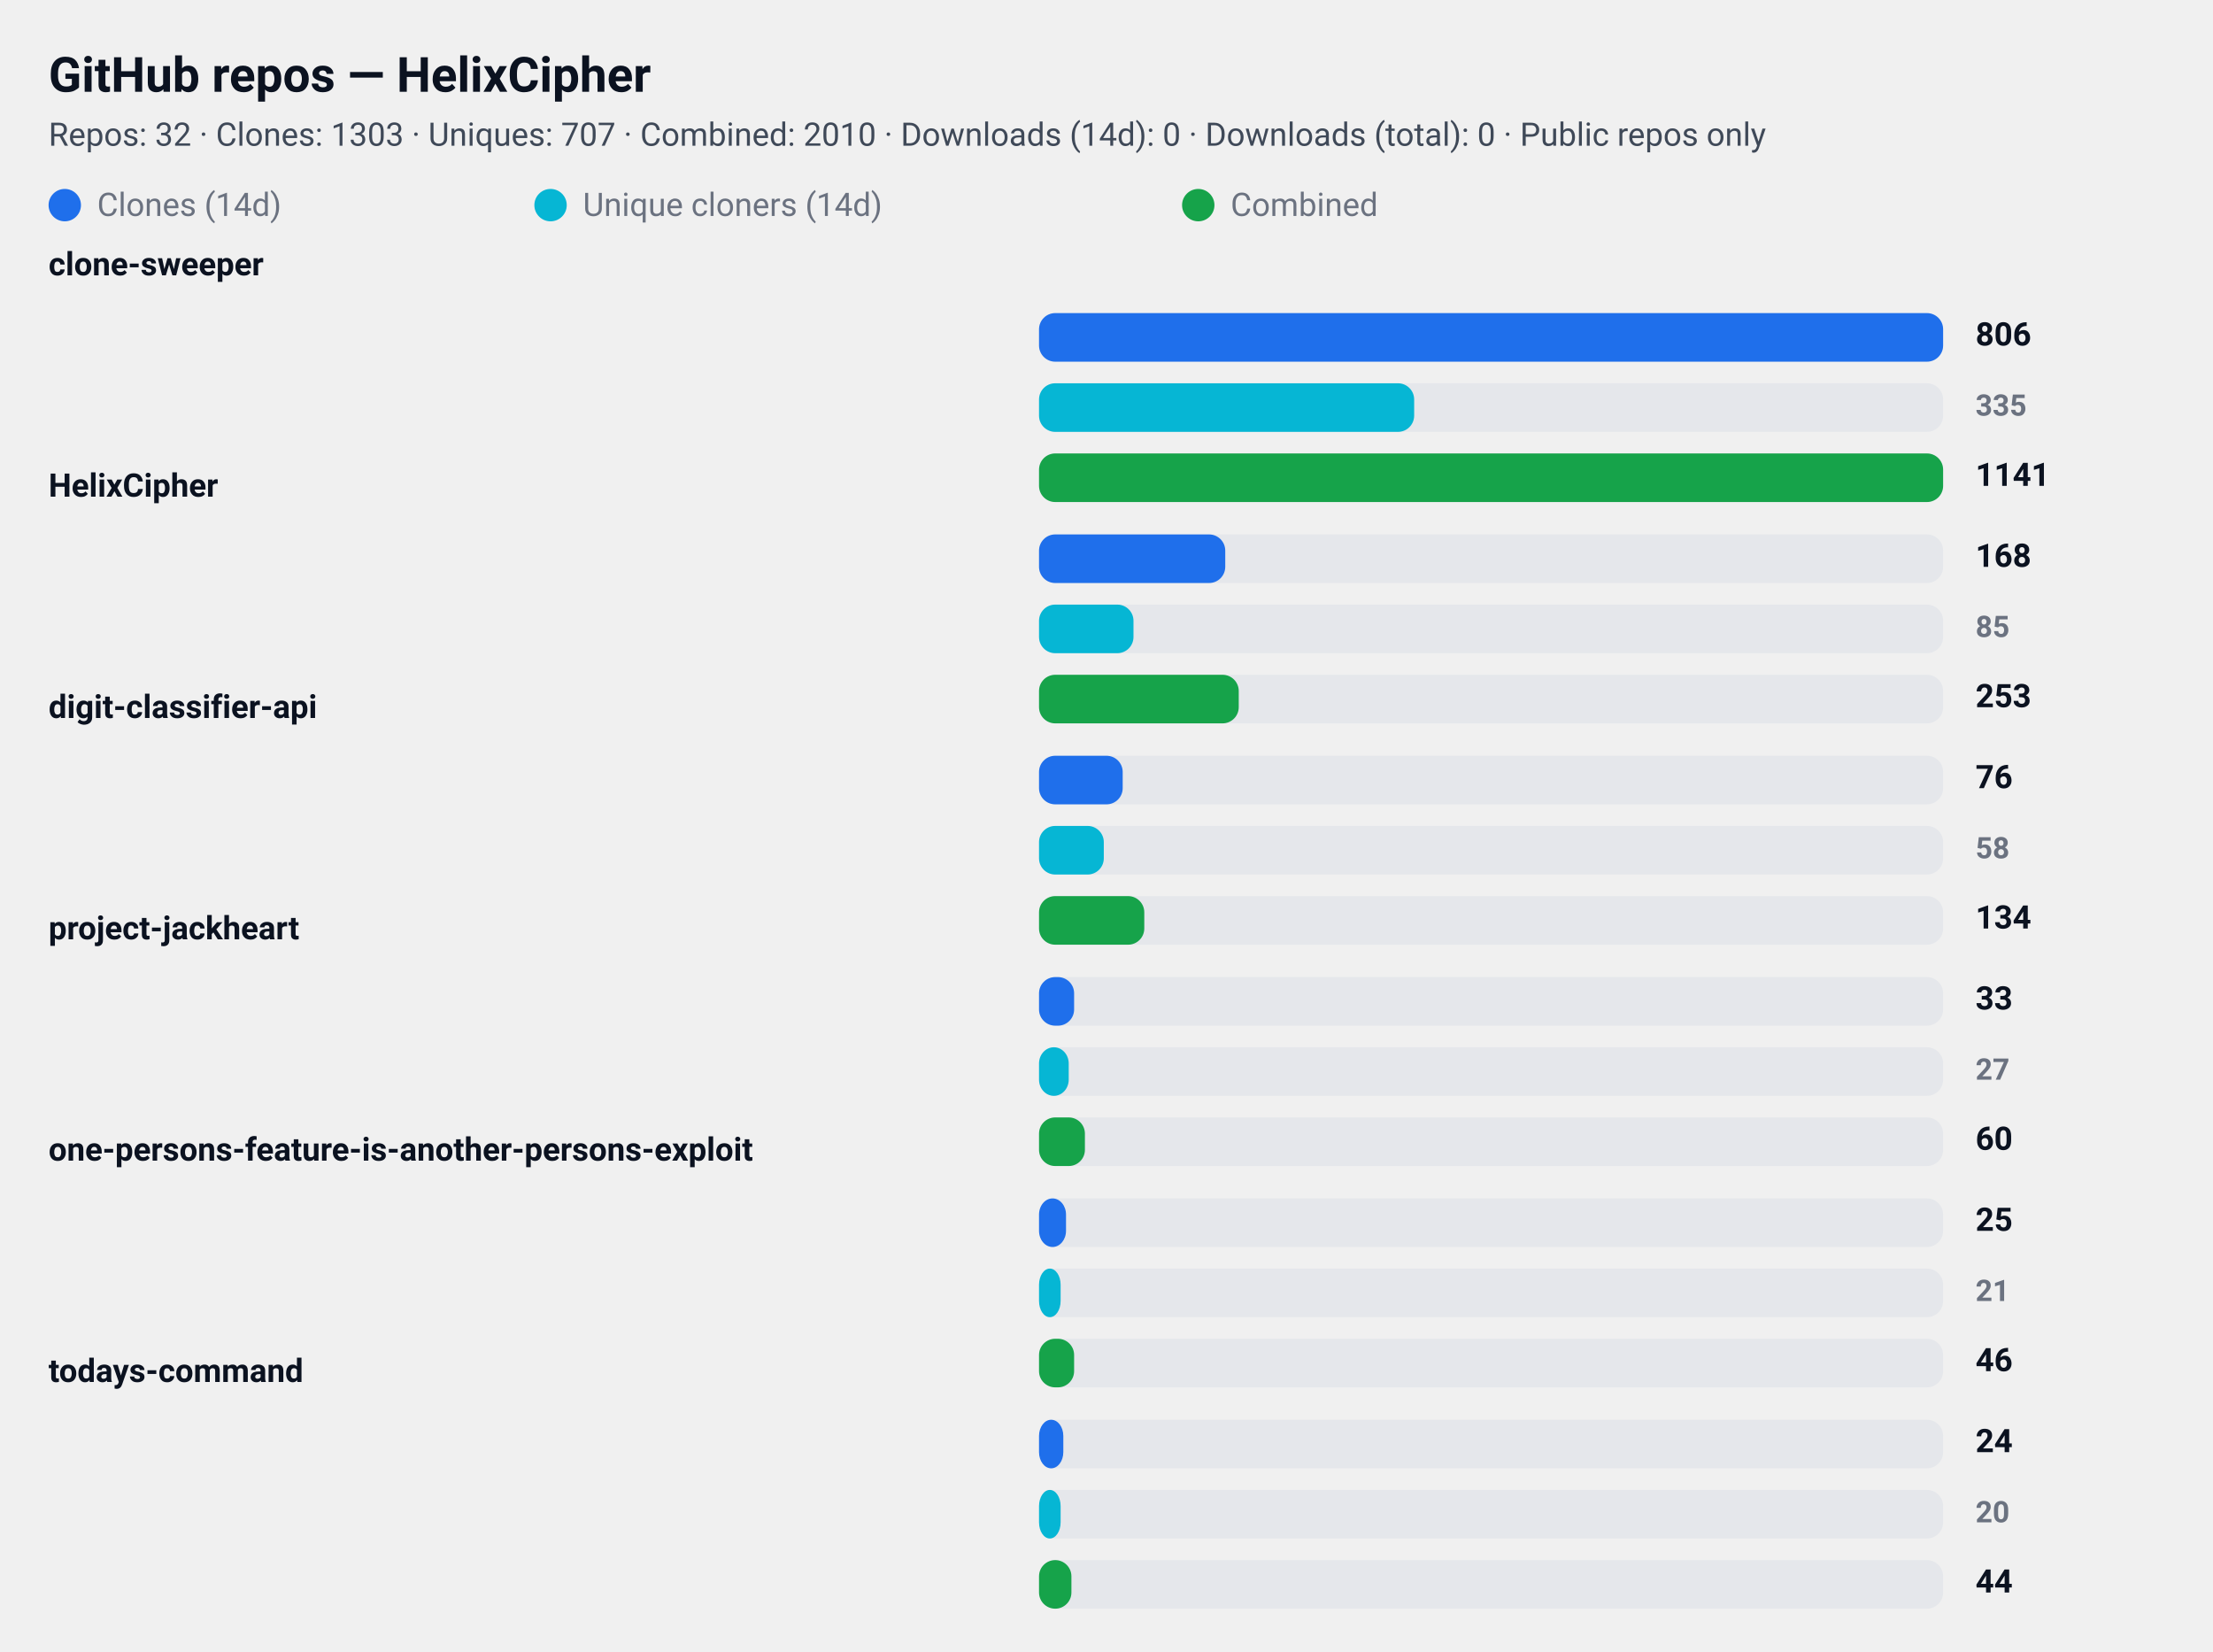
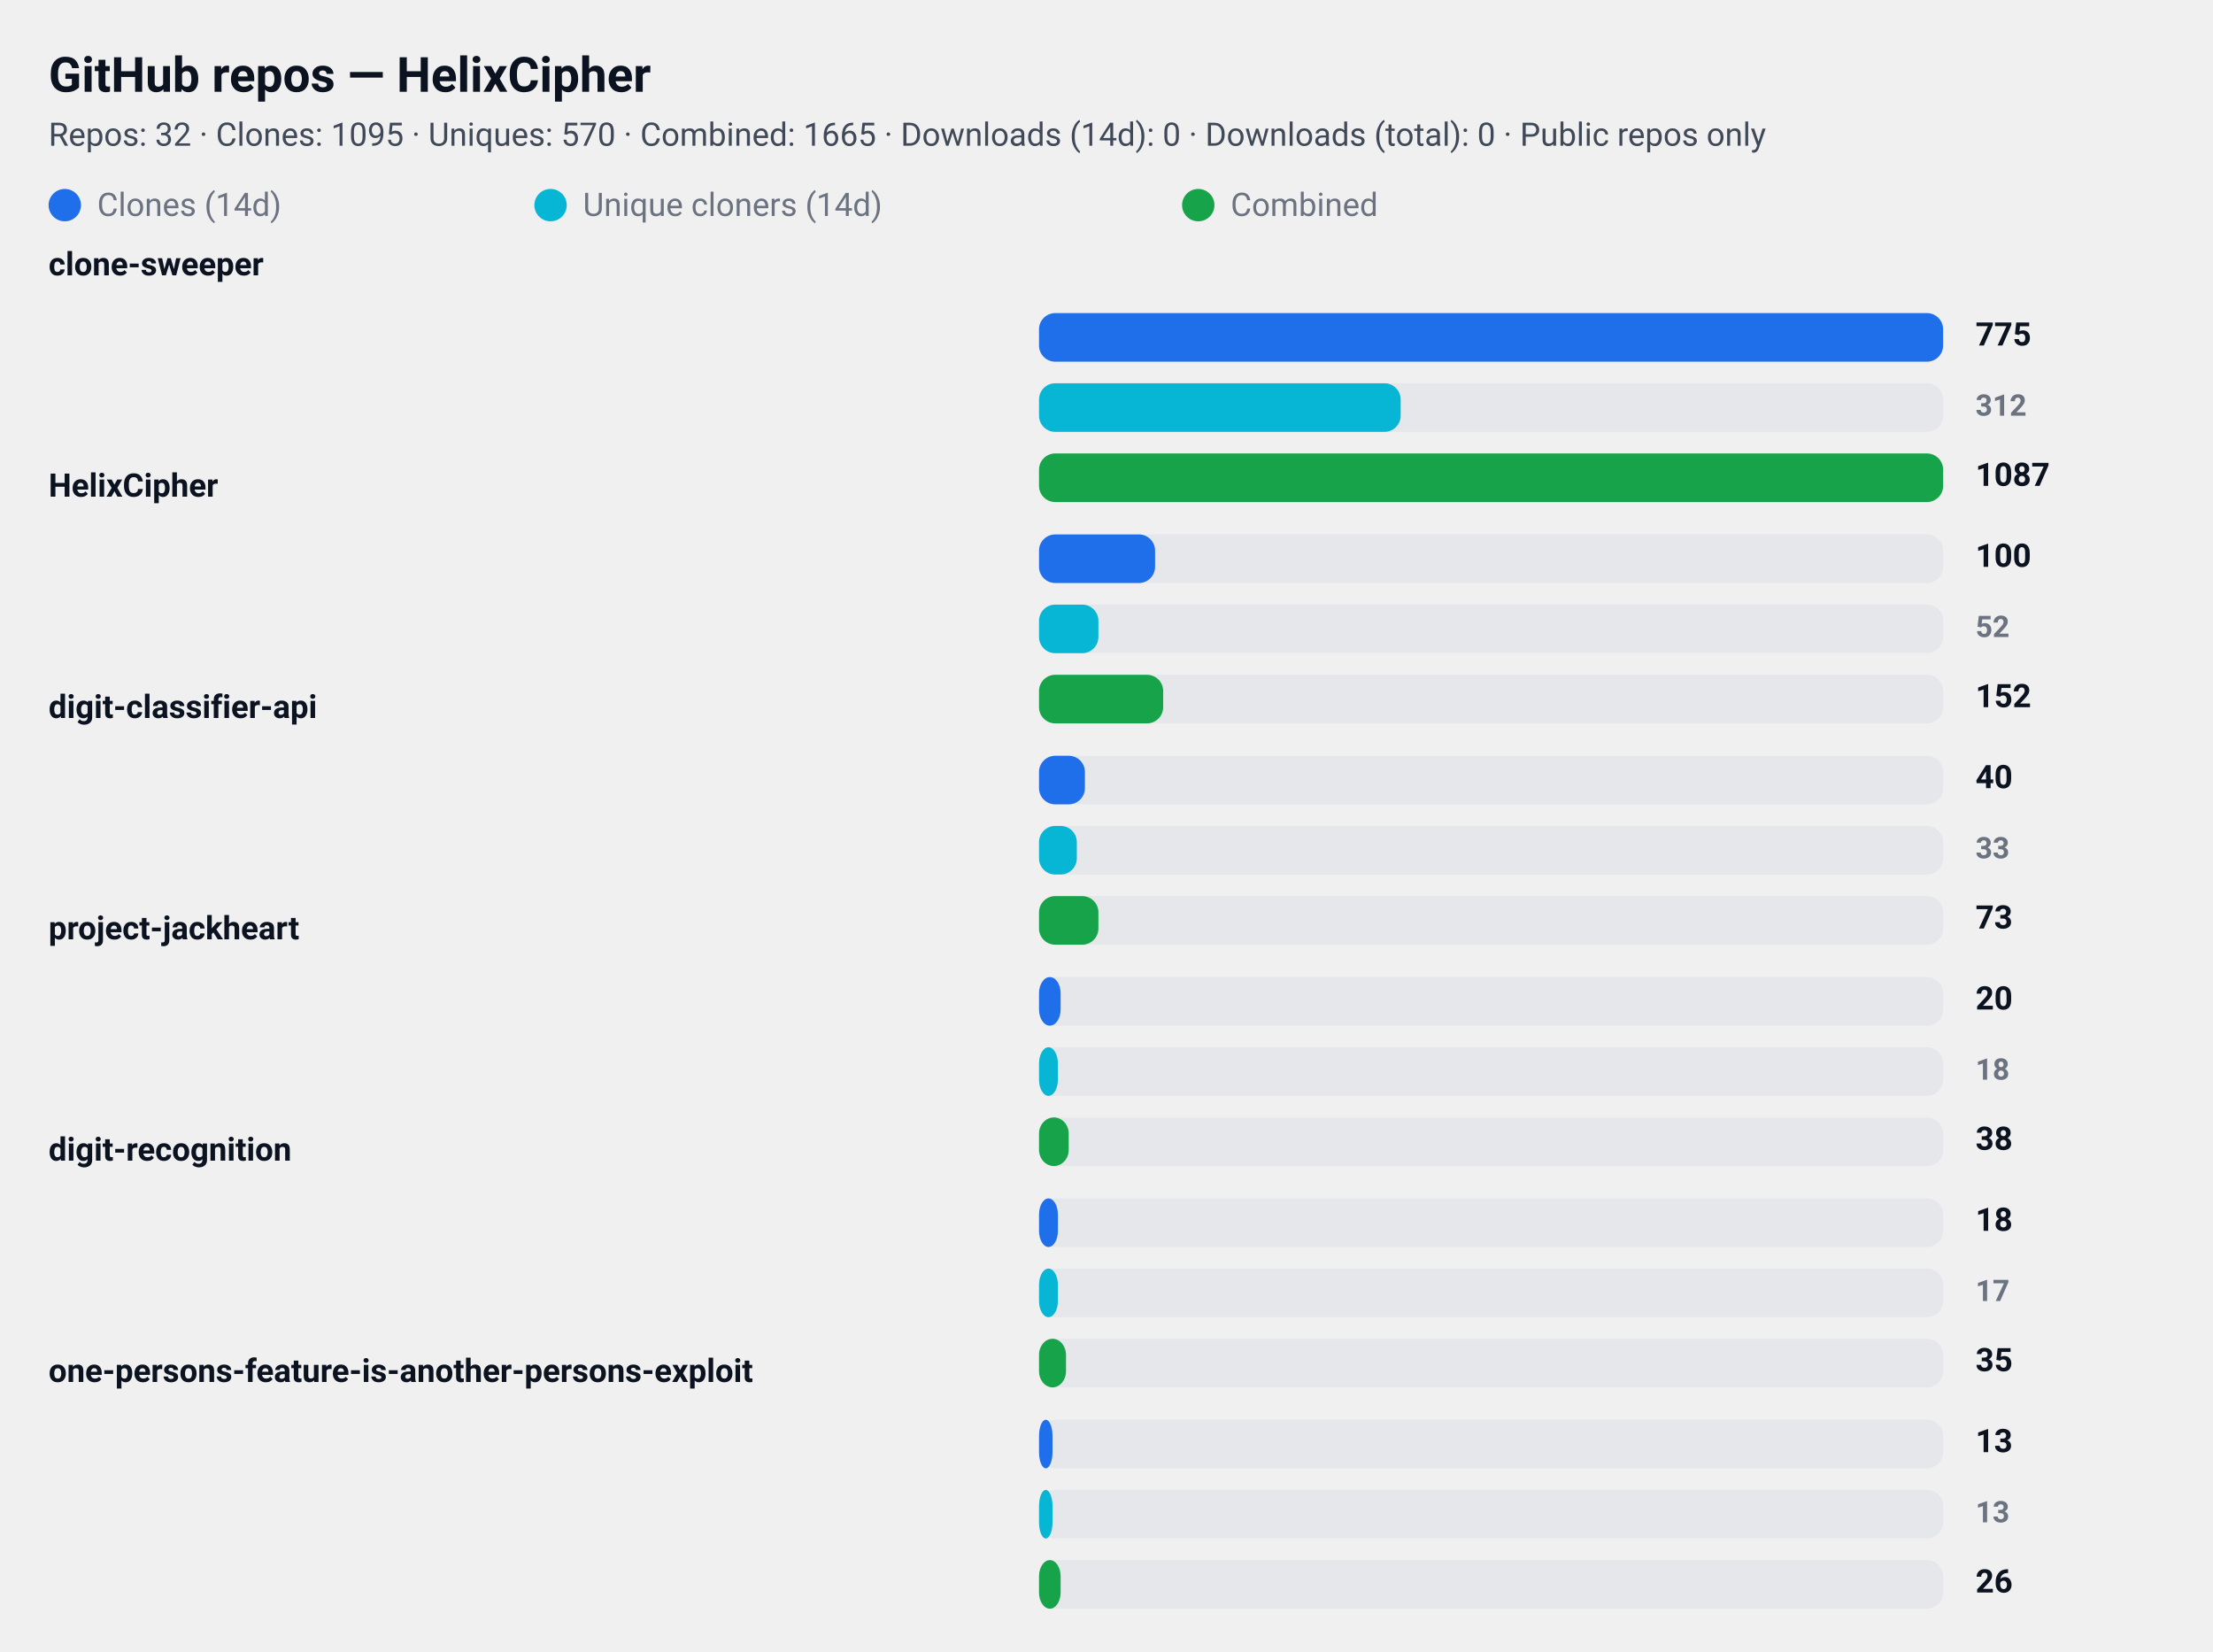
<svg xmlns="http://www.w3.org/2000/svg" width="820" height="612" viewBox="0 0 820 612" role="img" aria-label="GitHub repository clone statistics">
  <style>
  .card  { font-family: "Segoe UI", Roboto, "Helvetica Neue", Arial, sans-serif; }
  .title { font-weight: 700; font-size: 18px; fill: #0b1220; }
  .meta  { font-weight: 400; font-size: 12px; fill: #374151; opacity: 0.95; }
  .label { font-weight: 600; font-size: 12px; fill: #0b1220; }
  .count { font-weight: 700; font-size: 12px; fill: #0b1220; text-anchor: start; }
  .count-small { font-weight: 600; font-size: 11px; fill:#6b7280; text-anchor: start; }
  .muted { font-size:12px; fill:#6b7280; }

  .bar-clone { fill: #1f6feb; rx:6; }
  .bar-uniq  { fill: #06b6d4; rx:6; }
  .bar-comb  { fill: #16a34a; rx:6; }

  .bar-bg { fill: #e5e7eb; rx:6; }
  @media (prefers-color-scheme: dark) {
    .title, .meta, .label, .count, .count-small, .muted { fill: #ffffff; }
    .meta, .count-small { opacity: 0.9; }
  }
</style>
  <rect x="0" y="0" width="820" height="612" rx="12" fill="transparent" />
  <text x="18" y="34" class="title card">GitHub repos — HelixCipher</text>
-   <text x="18" y="54" class="meta card">Repos: 32 · Clones: 1303 · Uniques: 707 · Combined: 2010 · Downloads (14d): 0 · Downloads (total): 0 · Public repos only</text>
+   <text x="18" y="54" class="meta card">Repos: 32 · Clones: 1095 · Uniques: 570 · Combined: 1665 · Downloads (14d): 0 · Downloads (total): 0 · Public repos only</text>
  <g id="legend">
    <rect x="18" y="70" width="12" height="12" class="bar-clone" />
    <text x="36" y="80" class="muted card">Clones (14d)</text>
    <rect x="198" y="70" width="12" height="12" class="bar-uniq" />
    <text x="216" y="80" class="muted card">Unique cloners (14d)</text>
    <rect x="438" y="70" width="12" height="12" class="bar-comb" />
    <text x="456" y="80" class="muted card">Combined</text>
  </g>
  <text x="18" y="102" class="label card">clone-sweeper</text>
  <rect x="385" y="116" width="335" height="18" class="bar-bg" />
  <rect x="385" y="116" width="335" height="18" class="bar-clone" />
-   <text x="732" y="128" class="count card">806</text>
+   <text x="732" y="128" class="count card">775</text>
  <rect x="385" y="142" width="335" height="18" class="bar-bg" />
-   <rect x="385" y="142" width="139" height="18" class="bar-uniq" />
-   <text x="732" y="154" class="count-small card">335</text>
+   <rect x="385" y="142" width="134" height="18" class="bar-uniq" />
+   <text x="732" y="154" class="count-small card">312</text>
  <rect x="385" y="168" width="335" height="18" class="bar-bg" />
  <rect x="385" y="168" width="335" height="18" class="bar-comb" />
-   <text x="732" y="180" class="count card">1141</text>
+   <text x="732" y="180" class="count card">1087</text>
  <text x="18" y="184" class="label card">HelixCipher</text>
  <rect x="385" y="198" width="335" height="18" class="bar-bg" />
-   <rect x="385" y="198" width="69" height="18" class="bar-clone" />
-   <text x="732" y="210" class="count card">168</text>
+   <rect x="385" y="198" width="43" height="18" class="bar-clone" />
+   <text x="732" y="210" class="count card">100</text>
  <rect x="385" y="224" width="335" height="18" class="bar-bg" />
-   <rect x="385" y="224" width="35" height="18" class="bar-uniq" />
-   <text x="732" y="236" class="count-small card">85</text>
+   <rect x="385" y="224" width="22" height="18" class="bar-uniq" />
+   <text x="732" y="236" class="count-small card">52</text>
  <rect x="385" y="250" width="335" height="18" class="bar-bg" />
-   <rect x="385" y="250" width="74" height="18" class="bar-comb" />
-   <text x="732" y="262" class="count card">253</text>
+   <rect x="385" y="250" width="46" height="18" class="bar-comb" />
+   <text x="732" y="262" class="count card">152</text>
  <text x="18" y="266" class="label card">digit-classifier-api</text>
  <rect x="385" y="280" width="335" height="18" class="bar-bg" />
-   <rect x="385" y="280" width="31" height="18" class="bar-clone" />
-   <text x="732" y="292" class="count card">76</text>
+   <rect x="385" y="280" width="17" height="18" class="bar-clone" />
+   <text x="732" y="292" class="count card">40</text>
  <rect x="385" y="306" width="335" height="18" class="bar-bg" />
-   <rect x="385" y="306" width="24" height="18" class="bar-uniq" />
-   <text x="732" y="318" class="count-small card">58</text>
+   <rect x="385" y="306" width="14" height="18" class="bar-uniq" />
+   <text x="732" y="318" class="count-small card">33</text>
  <rect x="385" y="332" width="335" height="18" class="bar-bg" />
-   <rect x="385" y="332" width="39" height="18" class="bar-comb" />
-   <text x="732" y="344" class="count card">134</text>
+   <rect x="385" y="332" width="22" height="18" class="bar-comb" />
+   <text x="732" y="344" class="count card">73</text>
  <text x="18" y="348" class="label card">project-jackheart</text>
  <rect x="385" y="362" width="335" height="18" class="bar-bg" />
-   <rect x="385" y="362" width="13" height="18" class="bar-clone" />
-   <text x="732" y="374" class="count card">33</text>
+   <rect x="385" y="362" width="8" height="18" class="bar-clone" />
+   <text x="732" y="374" class="count card">20</text>
  <rect x="385" y="388" width="335" height="18" class="bar-bg" />
-   <rect x="385" y="388" width="11" height="18" class="bar-uniq" />
-   <text x="732" y="400" class="count-small card">27</text>
+   <rect x="385" y="388" width="7" height="18" class="bar-uniq" />
+   <text x="732" y="400" class="count-small card">18</text>
  <rect x="385" y="414" width="335" height="18" class="bar-bg" />
-   <rect x="385" y="414" width="17" height="18" class="bar-comb" />
-   <text x="732" y="426" class="count card">60</text>
-   <text x="18" y="430" class="label card">one-persons-feature-is-another-persons-exploit</text>
+   <rect x="385" y="414" width="11" height="18" class="bar-comb" />
+   <text x="732" y="426" class="count card">38</text>
+   <text x="18" y="430" class="label card">digit-recognition</text>
  <rect x="385" y="444" width="335" height="18" class="bar-bg" />
-   <rect x="385" y="444" width="10" height="18" class="bar-clone" />
-   <text x="732" y="456" class="count card">25</text>
+   <rect x="385" y="444" width="7" height="18" class="bar-clone" />
+   <text x="732" y="456" class="count card">18</text>
  <rect x="385" y="470" width="335" height="18" class="bar-bg" />
-   <rect x="385" y="470" width="8" height="18" class="bar-uniq" />
-   <text x="732" y="482" class="count-small card">21</text>
+   <rect x="385" y="470" width="7" height="18" class="bar-uniq" />
+   <text x="732" y="482" class="count-small card">17</text>
  <rect x="385" y="496" width="335" height="18" class="bar-bg" />
-   <rect x="385" y="496" width="13" height="18" class="bar-comb" />
-   <text x="732" y="508" class="count card">46</text>
-   <text x="18" y="512" class="label card">todays-command</text>
+   <rect x="385" y="496" width="10" height="18" class="bar-comb" />
+   <text x="732" y="508" class="count card">35</text>
+   <text x="18" y="512" class="label card">one-persons-feature-is-another-persons-exploit</text>
  <rect x="385" y="526" width="335" height="18" class="bar-bg" />
-   <rect x="385" y="526" width="9" height="18" class="bar-clone" />
-   <text x="732" y="538" class="count card">24</text>
+   <rect x="385" y="526" width="5" height="18" class="bar-clone" />
+   <text x="732" y="538" class="count card">13</text>
  <rect x="385" y="552" width="335" height="18" class="bar-bg" />
-   <rect x="385" y="552" width="8" height="18" class="bar-uniq" />
-   <text x="732" y="564" class="count-small card">20</text>
+   <rect x="385" y="552" width="5" height="18" class="bar-uniq" />
+   <text x="732" y="564" class="count-small card">13</text>
  <rect x="385" y="578" width="335" height="18" class="bar-bg" />
-   <rect x="385" y="578" width="12" height="18" class="bar-comb" />
-   <text x="732" y="590" class="count card">44</text>
+   <rect x="385" y="578" width="8" height="18" class="bar-comb" />
+   <text x="732" y="590" class="count card">26</text>
</svg>
